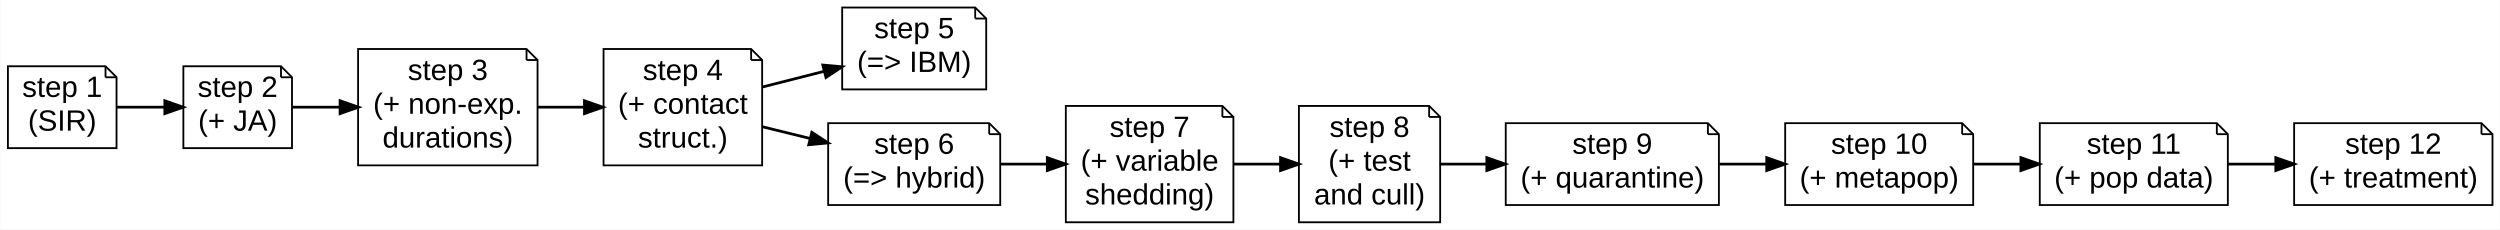
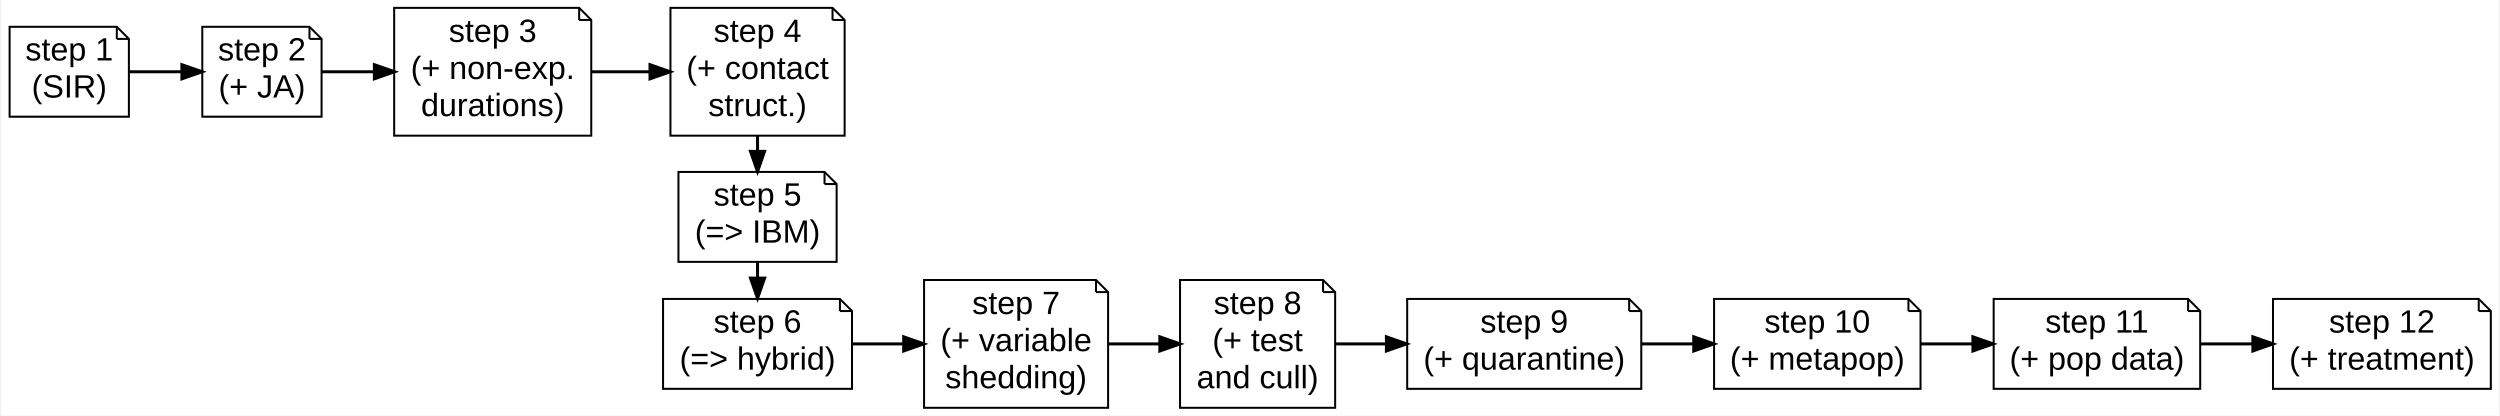
- <svg xmlns="http://www.w3.org/2000/svg" width="1362pt" height="125pt" viewBox="0.00 0.00 1361.78 125.00">
-   <g id="graph0" class="graph" transform="scale(1 1) rotate(0) translate(4 120.9961)">
-     <polygon fill="#ffffff" stroke="transparent" points="-4,4 -4,-120.996 1357.781,-120.996 1357.781,4 -4,4" />
+ <svg xmlns="http://www.w3.org/2000/svg" width="1239pt" height="206pt" viewBox="0.00 0.00 1239.08 206.20">
+   <g id="graph0" class="graph" transform="scale(1 1) rotate(0) translate(4 202.1953)">
+     <polygon fill="#ffffff" stroke="transparent" points="-4,4 -4,-202.195 1235.078,-202.195 1235.078,4 -4,4" />
    <g id="node1" class="node">
-       <polygon fill="none" stroke="#000000" points="53.38,-84.895 .206,-84.895 .206,-40.3 59.38,-40.3 59.38,-78.895 53.38,-84.895" />
-       <polyline fill="none" stroke="#000000" points="53.38,-84.895 53.38,-78.895 " />
-       <polyline fill="none" stroke="#000000" points="59.38,-78.895 53.38,-78.895 " />
-       <text text-anchor="middle" x="29.793" y="-68.196" font-family="Arial" font-size="16.00" fill="#000000">step 1</text>
-       <text text-anchor="middle" x="29.793" y="-49.798" font-family="Arial" font-size="16.00" fill="#000000">(SIR)</text>
+       <polygon fill="none" stroke="#000000" points="53.38,-188.895 .206,-188.895 .206,-144.3 59.38,-144.3 59.38,-182.895 53.38,-188.895" />
+       <polyline fill="none" stroke="#000000" points="53.38,-188.895 53.38,-182.895 " />
+       <polyline fill="none" stroke="#000000" points="59.38,-182.895 53.38,-182.895 " />
+       <text text-anchor="middle" x="29.793" y="-172.196" font-family="Arial" font-size="16.00" fill="#000000">step 1</text>
+       <text text-anchor="middle" x="29.793" y="-153.798" font-family="Arial" font-size="16.00" fill="#000000">(SIR)</text>
    </g>
    <g id="node2" class="node">
-       <polygon fill="none" stroke="#000000" points="148.966,-84.895 95.791,-84.895 95.791,-40.3 154.966,-40.3 154.966,-78.895 148.966,-84.895" />
-       <polyline fill="none" stroke="#000000" points="148.966,-84.895 148.966,-78.895 " />
-       <polyline fill="none" stroke="#000000" points="154.966,-78.895 148.966,-78.895 " />
-       <text text-anchor="middle" x="125.379" y="-68.196" font-family="Arial" font-size="16.00" fill="#000000">step 2</text>
-       <text text-anchor="middle" x="125.379" y="-49.798" font-family="Arial" font-size="16.00" fill="#000000">(+ JA)</text>
+       <polygon fill="none" stroke="#000000" points="148.966,-188.895 95.791,-188.895 95.791,-144.3 154.966,-144.3 154.966,-182.895 148.966,-188.895" />
+       <polyline fill="none" stroke="#000000" points="148.966,-188.895 148.966,-182.895 " />
+       <polyline fill="none" stroke="#000000" points="154.966,-182.895 148.966,-182.895 " />
+       <text text-anchor="middle" x="125.379" y="-172.196" font-family="Arial" font-size="16.00" fill="#000000">step 2</text>
+       <text text-anchor="middle" x="125.379" y="-153.798" font-family="Arial" font-size="16.00" fill="#000000">(+ JA)</text>
    </g>
    <g id="edge1" class="edge">
-       <path fill="none" stroke="#000000" stroke-width="1.5" d="M59.513,-62.598C67.785,-62.598 76.904,-62.598 85.652,-62.598" />
-       <polygon fill="#000000" stroke="#000000" stroke-width="1.5" points="85.677,-66.098 95.677,-62.598 85.677,-59.098 85.677,-66.098" />
+       <path fill="none" stroke="#000000" stroke-width="1.5" d="M59.513,-166.598C67.785,-166.598 76.904,-166.598 85.652,-166.598" />
+       <polygon fill="#000000" stroke="#000000" stroke-width="1.5" points="85.677,-170.098 95.677,-166.598 85.677,-163.098 85.677,-170.098" />
    </g>
    <g id="node3" class="node">
-       <polygon fill="none" stroke="#000000" points="282.747,-94.293 190.98,-94.293 190.98,-30.902 288.747,-30.902 288.747,-88.293 282.747,-94.293" />
-       <polyline fill="none" stroke="#000000" points="282.747,-94.293 282.747,-88.293 " />
-       <polyline fill="none" stroke="#000000" points="288.747,-88.293 282.747,-88.293 " />
-       <text text-anchor="middle" x="239.863" y="-77.395" font-family="Arial" font-size="16.00" fill="#000000">step 3</text>
-       <text text-anchor="middle" x="239.863" y="-58.997" font-family="Arial" font-size="16.00" fill="#000000">(+ non-exp.</text>
-       <text text-anchor="middle" x="239.863" y="-40.598" font-family="Arial" font-size="16.00" fill="#000000">durations)</text>
+       <polygon fill="none" stroke="#000000" points="282.747,-198.293 190.98,-198.293 190.98,-134.902 288.747,-134.902 288.747,-192.293 282.747,-198.293" />
+       <polyline fill="none" stroke="#000000" points="282.747,-198.293 282.747,-192.293 " />
+       <polyline fill="none" stroke="#000000" points="288.747,-192.293 282.747,-192.293 " />
+       <text text-anchor="middle" x="239.863" y="-181.395" font-family="Arial" font-size="16.00" fill="#000000">step 3</text>
+       <text text-anchor="middle" x="239.863" y="-162.997" font-family="Arial" font-size="16.00" fill="#000000">(+ non-exp.</text>
+       <text text-anchor="middle" x="239.863" y="-144.598" font-family="Arial" font-size="16.00" fill="#000000">durations)</text>
    </g>
    <g id="edge2" class="edge">
-       <path fill="none" stroke="#000000" stroke-width="1.5" d="M155.16,-62.598C163.15,-62.598 172.076,-62.598 181.054,-62.598" />
-       <polygon fill="#000000" stroke="#000000" stroke-width="1.5" points="181.165,-66.098 191.165,-62.598 181.165,-59.098 181.165,-66.098" />
+       <path fill="none" stroke="#000000" stroke-width="1.5" d="M155.16,-166.598C163.15,-166.598 172.076,-166.598 181.054,-166.598" />
+       <polygon fill="#000000" stroke="#000000" stroke-width="1.5" points="181.165,-170.098 191.165,-166.598 181.165,-163.098 181.165,-170.098" />
    </g>
    <g id="node4" class="node">
-       <polygon fill="none" stroke="#000000" points="405.11,-94.293 324.703,-94.293 324.703,-30.902 411.11,-30.902 411.11,-88.293 405.11,-94.293" />
-       <polyline fill="none" stroke="#000000" points="405.11,-94.293 405.11,-88.293 " />
-       <polyline fill="none" stroke="#000000" points="411.11,-88.293 405.11,-88.293 " />
-       <text text-anchor="middle" x="367.906" y="-77.395" font-family="Arial" font-size="16.00" fill="#000000">step 4</text>
-       <text text-anchor="middle" x="367.906" y="-58.997" font-family="Arial" font-size="16.00" fill="#000000">(+ contact</text>
-       <text text-anchor="middle" x="367.906" y="-40.598" font-family="Arial" font-size="16.00" fill="#000000"> struct.)</text>
+       <polygon fill="none" stroke="#000000" points="408.442,-198.293 328.035,-198.293 328.035,-134.902 414.442,-134.902 414.442,-192.293 408.442,-198.293" />
+       <polyline fill="none" stroke="#000000" points="408.442,-198.293 408.442,-192.293 " />
+       <polyline fill="none" stroke="#000000" points="414.442,-192.293 408.442,-192.293 " />
+       <text text-anchor="middle" x="371.238" y="-181.395" font-family="Arial" font-size="16.00" fill="#000000">step 4</text>
+       <text text-anchor="middle" x="371.238" y="-162.997" font-family="Arial" font-size="16.00" fill="#000000">(+ contact</text>
+       <text text-anchor="middle" x="371.238" y="-144.598" font-family="Arial" font-size="16.00" fill="#000000"> struct.)</text>
    </g>
    <g id="edge3" class="edge">
-       <path fill="none" stroke="#000000" stroke-width="1.5" d="M288.636,-62.598C296.977,-62.598 305.684,-62.598 314.146,-62.598" />
-       <polygon fill="#000000" stroke="#000000" stroke-width="1.5" points="314.304,-66.098 324.304,-62.598 314.304,-59.098 314.304,-66.098" />
+       <path fill="none" stroke="#000000" stroke-width="1.5" d="M288.783,-166.598C298.212,-166.598 308.135,-166.598 317.702,-166.598" />
+       <polygon fill="#000000" stroke="#000000" stroke-width="1.5" points="317.903,-170.098 327.903,-166.598 317.903,-163.098 317.903,-170.098" />
    </g>
    <g id="node5" class="node">
-       <polygon fill="none" stroke="#000000" points="527.176,-116.895 454.707,-116.895 454.707,-72.3 533.176,-72.3 533.176,-110.895 527.176,-116.895" />
-       <polyline fill="none" stroke="#000000" points="527.176,-116.895 527.176,-110.895 " />
-       <polyline fill="none" stroke="#000000" points="533.176,-110.895 527.176,-110.895 " />
-       <text text-anchor="middle" x="493.941" y="-100.196" font-family="Arial" font-size="16.00" fill="#000000">step 5</text>
-       <text text-anchor="middle" x="493.941" y="-81.798" font-family="Arial" font-size="16.00" fill="#000000">(=&gt; IBM)</text>
+       <polygon fill="none" stroke="#000000" points="404.473,-116.895 332.004,-116.895 332.004,-72.3 410.473,-72.3 410.473,-110.895 404.473,-116.895" />
+       <polyline fill="none" stroke="#000000" points="404.473,-116.895 404.473,-110.895 " />
+       <polyline fill="none" stroke="#000000" points="410.473,-110.895 404.473,-110.895 " />
+       <text text-anchor="middle" x="371.238" y="-100.196" font-family="Arial" font-size="16.00" fill="#000000">step 5</text>
+       <text text-anchor="middle" x="371.238" y="-81.798" font-family="Arial" font-size="16.00" fill="#000000">(=&gt; IBM)</text>
    </g>
    <g id="edge4" class="edge">
-       <path fill="none" stroke="#000000" stroke-width="1.5" d="M411.28,-73.61C422.075,-76.351 433.724,-79.308 444.774,-82.114" />
-       <polygon fill="#000000" stroke="#000000" stroke-width="1.5" points="444.16,-85.569 454.714,-84.638 445.882,-78.784 444.16,-85.569" />
+       <path fill="none" stroke="#000000" stroke-width="1.5" d="M371.238,-134.887C371.238,-132.292 371.238,-129.698 371.238,-127.104" />
+       <polygon fill="#000000" stroke="#000000" stroke-width="1.5" points="374.738,-127.098 371.238,-117.098 367.738,-127.098 374.738,-127.098" />
    </g>
    <g id="node6" class="node">
-       <polygon fill="none" stroke="#000000" points="534.809,-53.895 447.074,-53.895 447.074,-9.3 540.809,-9.3 540.809,-47.895 534.809,-53.895" />
-       <polyline fill="none" stroke="#000000" points="534.809,-53.895 534.809,-47.895 " />
-       <polyline fill="none" stroke="#000000" points="540.809,-47.895 534.809,-47.895 " />
-       <text text-anchor="middle" x="493.941" y="-37.196" font-family="Arial" font-size="16.00" fill="#000000">step 6</text>
-       <text text-anchor="middle" x="493.941" y="-18.798" font-family="Arial" font-size="16.00" fill="#000000">(=&gt; hybrid)</text>
+       <polygon fill="none" stroke="#000000" points="412.106,-53.895 324.37,-53.895 324.37,-9.3 418.106,-9.3 418.106,-47.895 412.106,-53.895" />
+       <polyline fill="none" stroke="#000000" points="412.106,-53.895 412.106,-47.895 " />
+       <polyline fill="none" stroke="#000000" points="418.106,-47.895 412.106,-47.895 " />
+       <text text-anchor="middle" x="371.238" y="-37.196" font-family="Arial" font-size="16.00" fill="#000000">step 6</text>
+       <text text-anchor="middle" x="371.238" y="-18.798" font-family="Arial" font-size="16.00" fill="#000000">(=&gt; hybrid)</text>
    </g>
    <g id="edge5" class="edge">
-       <path fill="none" stroke="#000000" stroke-width="1.5" d="M411.28,-51.929C419.662,-49.868 428.558,-47.68 437.289,-45.532" />
-       <polygon fill="#000000" stroke="#000000" stroke-width="1.5" points="438.167,-48.921 447.041,-43.133 436.495,-42.123 438.167,-48.921" />
+       <path fill="none" stroke="#000000" stroke-width="1.5" d="M371.238,-72.211C371.238,-69.59 371.238,-66.969 371.238,-64.348" />
+       <polygon fill="#000000" stroke="#000000" stroke-width="1.5" points="374.738,-64.238 371.238,-54.238 367.738,-64.238 374.738,-64.238" />
    </g>
    <g id="node7" class="node">
-       <polygon fill="none" stroke="#000000" points="661.848,-63.293 576.551,-63.293 576.551,.098 667.848,.098 667.848,-57.293 661.848,-63.293" />
-       <polyline fill="none" stroke="#000000" points="661.848,-63.293 661.848,-57.293 " />
-       <polyline fill="none" stroke="#000000" points="667.848,-57.293 661.848,-57.293 " />
-       <text text-anchor="middle" x="622.199" y="-46.395" font-family="Arial" font-size="16.00" fill="#000000">step 7</text>
-       <text text-anchor="middle" x="622.199" y="-27.997" font-family="Arial" font-size="16.00" fill="#000000">(+ variable</text>
-       <text text-anchor="middle" x="622.199" y="-9.598" font-family="Arial" font-size="16.00" fill="#000000">shedding)</text>
+       <polygon fill="none" stroke="#000000" points="539.145,-63.293 453.848,-63.293 453.848,.098 545.145,.098 545.145,-57.293 539.145,-63.293" />
+       <polyline fill="none" stroke="#000000" points="539.145,-63.293 539.145,-57.293 " />
+       <polyline fill="none" stroke="#000000" points="545.145,-57.293 539.145,-57.293 " />
+       <text text-anchor="middle" x="499.496" y="-46.395" font-family="Arial" font-size="16.00" fill="#000000">step 7</text>
+       <text text-anchor="middle" x="499.496" y="-27.997" font-family="Arial" font-size="16.00" fill="#000000">(+ variable</text>
+       <text text-anchor="middle" x="499.496" y="-9.598" font-family="Arial" font-size="16.00" fill="#000000">shedding)</text>
    </g>
    <g id="edge6" class="edge">
-       <path fill="none" stroke="#000000" stroke-width="1.5" d="M540.972,-31.598C549.206,-31.598 557.845,-31.598 566.292,-31.598" />
-       <polygon fill="#000000" stroke="#000000" stroke-width="1.5" points="566.458,-35.098 576.458,-31.598 566.458,-28.098 566.458,-35.098" />
+       <path fill="none" stroke="#000000" stroke-width="1.5" d="M418.269,-31.598C426.502,-31.598 435.142,-31.598 443.589,-31.598" />
+       <polygon fill="#000000" stroke="#000000" stroke-width="1.5" points="443.755,-35.098 453.755,-31.598 443.755,-28.098 443.755,-35.098" />
    </g>
    <g id="node8" class="node">
-       <polygon fill="none" stroke="#000000" points="774.49,-63.293 703.534,-63.293 703.534,.098 780.49,.098 780.49,-57.293 774.49,-63.293" />
-       <polyline fill="none" stroke="#000000" points="774.49,-63.293 774.49,-57.293 " />
-       <polyline fill="none" stroke="#000000" points="780.49,-57.293 774.49,-57.293 " />
-       <text text-anchor="middle" x="742.012" y="-46.395" font-family="Arial" font-size="16.00" fill="#000000">step 8</text>
-       <text text-anchor="middle" x="742.012" y="-27.997" font-family="Arial" font-size="16.00" fill="#000000">(+ test</text>
-       <text text-anchor="middle" x="742.012" y="-9.598" font-family="Arial" font-size="16.00" fill="#000000">and cull)</text>
+       <polygon fill="none" stroke="#000000" points="651.787,-63.293 580.831,-63.293 580.831,.098 657.787,.098 657.787,-57.293 651.787,-63.293" />
+       <polyline fill="none" stroke="#000000" points="651.787,-63.293 651.787,-57.293 " />
+       <polyline fill="none" stroke="#000000" points="657.787,-57.293 651.787,-57.293 " />
+       <text text-anchor="middle" x="619.309" y="-46.395" font-family="Arial" font-size="16.00" fill="#000000">step 8</text>
+       <text text-anchor="middle" x="619.309" y="-27.997" font-family="Arial" font-size="16.00" fill="#000000">(+ test</text>
+       <text text-anchor="middle" x="619.309" y="-9.598" font-family="Arial" font-size="16.00" fill="#000000">and cull)</text>
    </g>
    <g id="edge7" class="edge">
-       <path fill="none" stroke="#000000" stroke-width="1.5" d="M667.837,-31.598C676.206,-31.598 684.969,-31.598 693.42,-31.598" />
-       <polygon fill="#000000" stroke="#000000" stroke-width="1.5" points="693.527,-35.098 703.527,-31.598 693.527,-28.098 693.527,-35.098" />
+       <path fill="none" stroke="#000000" stroke-width="1.5" d="M545.134,-31.598C553.503,-31.598 562.266,-31.598 570.717,-31.598" />
+       <polygon fill="#000000" stroke="#000000" stroke-width="1.5" points="570.824,-35.098 580.823,-31.598 570.823,-28.098 570.824,-35.098" />
    </g>
    <g id="node9" class="node">
-       <polygon fill="none" stroke="#000000" points="926.344,-53.895 816.219,-53.895 816.219,-9.3 932.344,-9.3 932.344,-47.895 926.344,-53.895" />
-       <polyline fill="none" stroke="#000000" points="926.344,-53.895 926.344,-47.895 " />
-       <polyline fill="none" stroke="#000000" points="932.344,-47.895 926.344,-47.895 " />
-       <text text-anchor="middle" x="874.281" y="-37.196" font-family="Arial" font-size="16.00" fill="#000000">step 9</text>
-       <text text-anchor="middle" x="874.281" y="-18.798" font-family="Arial" font-size="16.00" fill="#000000">(+ quarantine)</text>
+       <polygon fill="none" stroke="#000000" points="803.641,-53.895 693.516,-53.895 693.516,-9.3 809.641,-9.3 809.641,-47.895 803.641,-53.895" />
+       <polyline fill="none" stroke="#000000" points="803.641,-53.895 803.641,-47.895 " />
+       <polyline fill="none" stroke="#000000" points="809.641,-47.895 803.641,-47.895 " />
+       <text text-anchor="middle" x="751.578" y="-37.196" font-family="Arial" font-size="16.00" fill="#000000">step 9</text>
+       <text text-anchor="middle" x="751.578" y="-18.798" font-family="Arial" font-size="16.00" fill="#000000">(+ quarantine)</text>
    </g>
    <g id="edge8" class="edge">
-       <path fill="none" stroke="#000000" stroke-width="1.5" d="M780.269,-31.598C788.276,-31.598 796.95,-31.598 805.681,-31.598" />
-       <polygon fill="#000000" stroke="#000000" stroke-width="1.5" points="805.92,-35.098 815.92,-31.598 805.92,-28.098 805.92,-35.098" />
+       <path fill="none" stroke="#000000" stroke-width="1.5" d="M657.566,-31.598C665.573,-31.598 674.246,-31.598 682.978,-31.598" />
+       <polygon fill="#000000" stroke="#000000" stroke-width="1.5" points="683.217,-35.098 693.217,-31.598 683.217,-28.098 683.217,-35.098" />
    </g>
    <g id="node10" class="node">
-       <polygon fill="none" stroke="#000000" points="1064.879,-53.895 968.457,-53.895 968.457,-9.3 1070.879,-9.3 1070.879,-47.895 1064.879,-53.895" />
-       <polyline fill="none" stroke="#000000" points="1064.879,-53.895 1064.879,-47.895 " />
-       <polyline fill="none" stroke="#000000" points="1070.879,-47.895 1064.879,-47.895 " />
-       <text text-anchor="middle" x="1019.668" y="-37.196" font-family="Arial" font-size="16.00" fill="#000000">step 10</text>
-       <text text-anchor="middle" x="1019.668" y="-18.798" font-family="Arial" font-size="16.00" fill="#000000">(+ metapop)</text>
+       <polygon fill="none" stroke="#000000" points="942.176,-53.895 845.754,-53.895 845.754,-9.3 948.176,-9.3 948.176,-47.895 942.176,-53.895" />
+       <polyline fill="none" stroke="#000000" points="942.176,-53.895 942.176,-47.895 " />
+       <polyline fill="none" stroke="#000000" points="948.176,-47.895 942.176,-47.895 " />
+       <text text-anchor="middle" x="896.965" y="-37.196" font-family="Arial" font-size="16.00" fill="#000000">step 10</text>
+       <text text-anchor="middle" x="896.965" y="-18.798" font-family="Arial" font-size="16.00" fill="#000000">(+ metapop)</text>
    </g>
    <g id="edge9" class="edge">
-       <path fill="none" stroke="#000000" stroke-width="1.5" d="M932.578,-31.598C941.002,-31.598 949.696,-31.598 958.18,-31.598" />
-       <polygon fill="#000000" stroke="#000000" stroke-width="1.5" points="958.394,-35.098 968.394,-31.598 958.394,-28.098 958.394,-35.098" />
+       <path fill="none" stroke="#000000" stroke-width="1.5" d="M809.875,-31.598C818.299,-31.598 826.993,-31.598 835.477,-31.598" />
+       <polygon fill="#000000" stroke="#000000" stroke-width="1.5" points="835.691,-35.098 845.691,-31.598 835.691,-28.098 835.691,-35.098" />
    </g>
    <g id="node11" class="node">
-       <polygon fill="none" stroke="#000000" points="1203.614,-53.895 1107.16,-53.895 1107.16,-9.3 1209.614,-9.3 1209.614,-47.895 1203.614,-53.895" />
-       <polyline fill="none" stroke="#000000" points="1203.614,-53.895 1203.614,-47.895 " />
-       <polyline fill="none" stroke="#000000" points="1209.614,-47.895 1203.614,-47.895 " />
-       <text text-anchor="middle" x="1158.387" y="-37.196" font-family="Arial" font-size="16.00" fill="#000000">step 11</text>
-       <text text-anchor="middle" x="1158.387" y="-18.798" font-family="Arial" font-size="16.00" fill="#000000">(+ pop data)</text>
+       <polygon fill="none" stroke="#000000" points="1080.91,-53.895 984.457,-53.895 984.457,-9.3 1086.91,-9.3 1086.91,-47.895 1080.91,-53.895" />
+       <polyline fill="none" stroke="#000000" points="1080.91,-53.895 1080.91,-47.895 " />
+       <polyline fill="none" stroke="#000000" points="1086.91,-47.895 1080.91,-47.895 " />
+       <text text-anchor="middle" x="1035.684" y="-37.196" font-family="Arial" font-size="16.00" fill="#000000">step 11</text>
+       <text text-anchor="middle" x="1035.684" y="-18.798" font-family="Arial" font-size="16.00" fill="#000000">(+ pop data)</text>
    </g>
    <g id="edge10" class="edge">
-       <path fill="none" stroke="#000000" stroke-width="1.5" d="M1070.928,-31.598C1079.359,-31.598 1088.175,-31.598 1096.827,-31.598" />
-       <polygon fill="#000000" stroke="#000000" stroke-width="1.5" points="1096.875,-35.098 1106.875,-31.598 1096.875,-28.098 1096.875,-35.098" />
+       <path fill="none" stroke="#000000" stroke-width="1.5" d="M948.225,-31.598C956.656,-31.598 965.472,-31.598 974.123,-31.598" />
+       <polygon fill="#000000" stroke="#000000" stroke-width="1.5" points="974.172,-35.098 984.172,-31.598 974.172,-28.098 974.172,-35.098" />
    </g>
    <g id="node12" class="node">
-       <polygon fill="none" stroke="#000000" points="1347.797,-53.895 1245.734,-53.895 1245.734,-9.3 1353.797,-9.3 1353.797,-47.895 1347.797,-53.895" />
-       <polyline fill="none" stroke="#000000" points="1347.797,-53.895 1347.797,-47.895 " />
-       <polyline fill="none" stroke="#000000" points="1353.797,-47.895 1347.797,-47.895 " />
-       <text text-anchor="middle" x="1299.766" y="-37.196" font-family="Arial" font-size="16.00" fill="#000000">step 12</text>
-       <text text-anchor="middle" x="1299.766" y="-18.798" font-family="Arial" font-size="16.00" fill="#000000">(+ treatment)</text>
+       <polygon fill="none" stroke="#000000" points="1225.094,-53.895 1123.031,-53.895 1123.031,-9.3 1231.094,-9.3 1231.094,-47.895 1225.094,-53.895" />
+       <polyline fill="none" stroke="#000000" points="1225.094,-53.895 1225.094,-47.895 " />
+       <polyline fill="none" stroke="#000000" points="1231.094,-47.895 1225.094,-47.895 " />
+       <text text-anchor="middle" x="1177.062" y="-37.196" font-family="Arial" font-size="16.00" fill="#000000">step 12</text>
+       <text text-anchor="middle" x="1177.062" y="-18.798" font-family="Arial" font-size="16.00" fill="#000000">(+ treatment)</text>
    </g>
    <g id="edge11" class="edge">
-       <path fill="none" stroke="#000000" stroke-width="1.5" d="M1209.828,-31.598C1218.226,-31.598 1227.017,-31.598 1235.675,-31.598" />
-       <polygon fill="#000000" stroke="#000000" stroke-width="1.5" points="1235.746,-35.098 1245.746,-31.598 1235.746,-28.098 1235.746,-35.098" />
+       <path fill="none" stroke="#000000" stroke-width="1.5" d="M1087.125,-31.598C1095.523,-31.598 1104.314,-31.598 1112.972,-31.598" />
+       <polygon fill="#000000" stroke="#000000" stroke-width="1.5" points="1113.043,-35.098 1123.043,-31.598 1113.043,-28.098 1113.043,-35.098" />
    </g>
  </g>
</svg>
